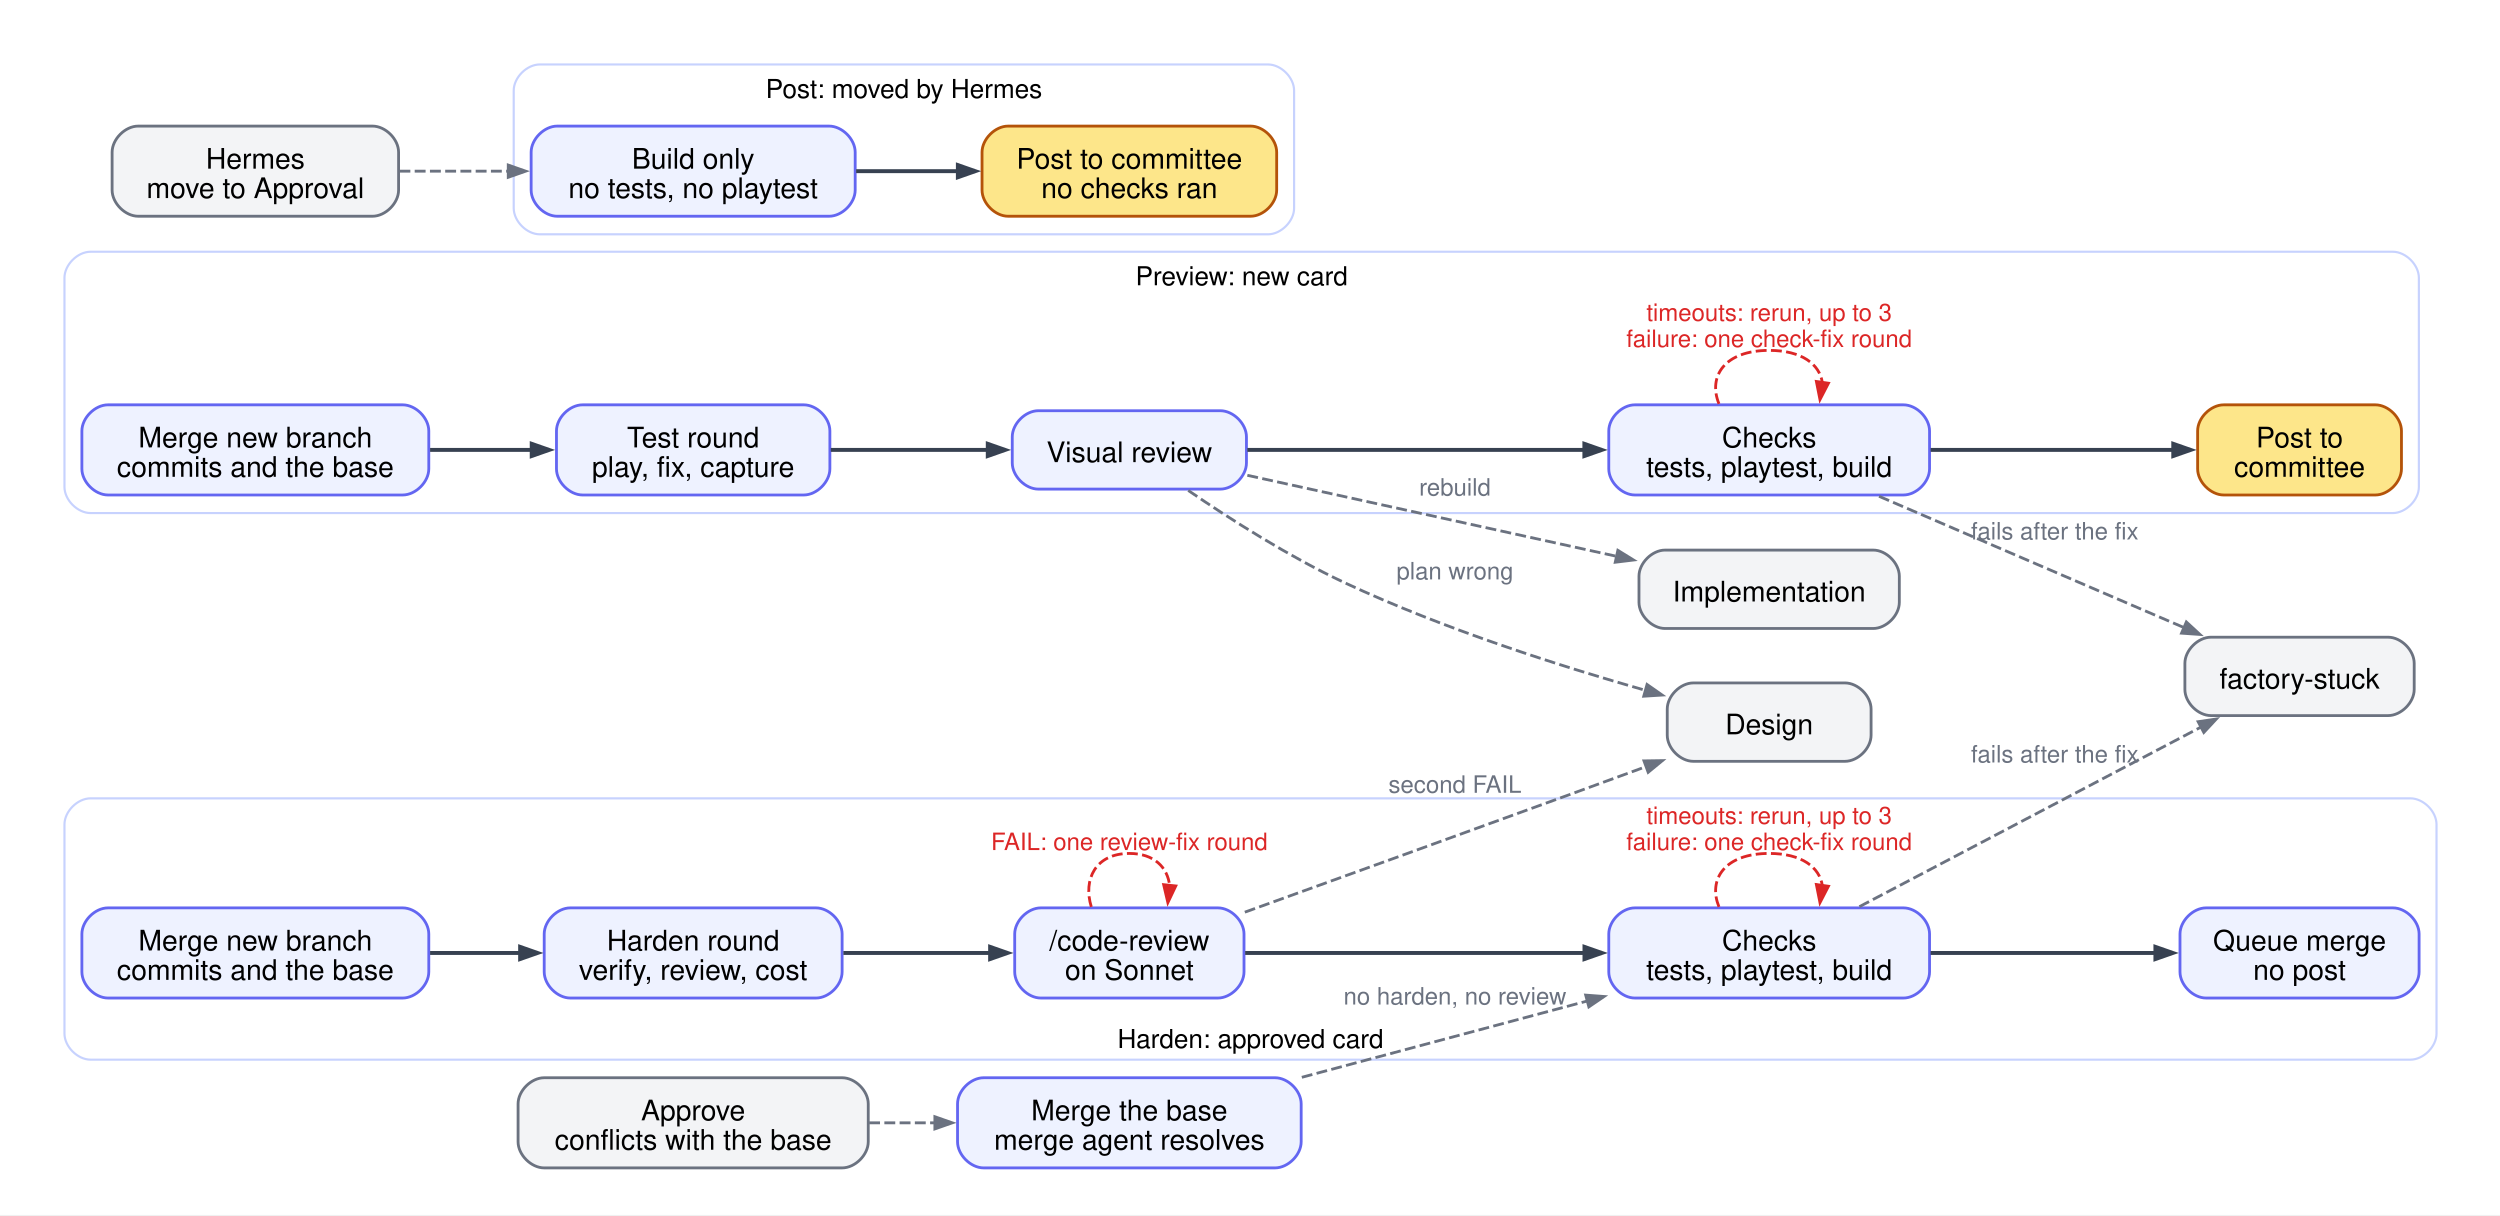
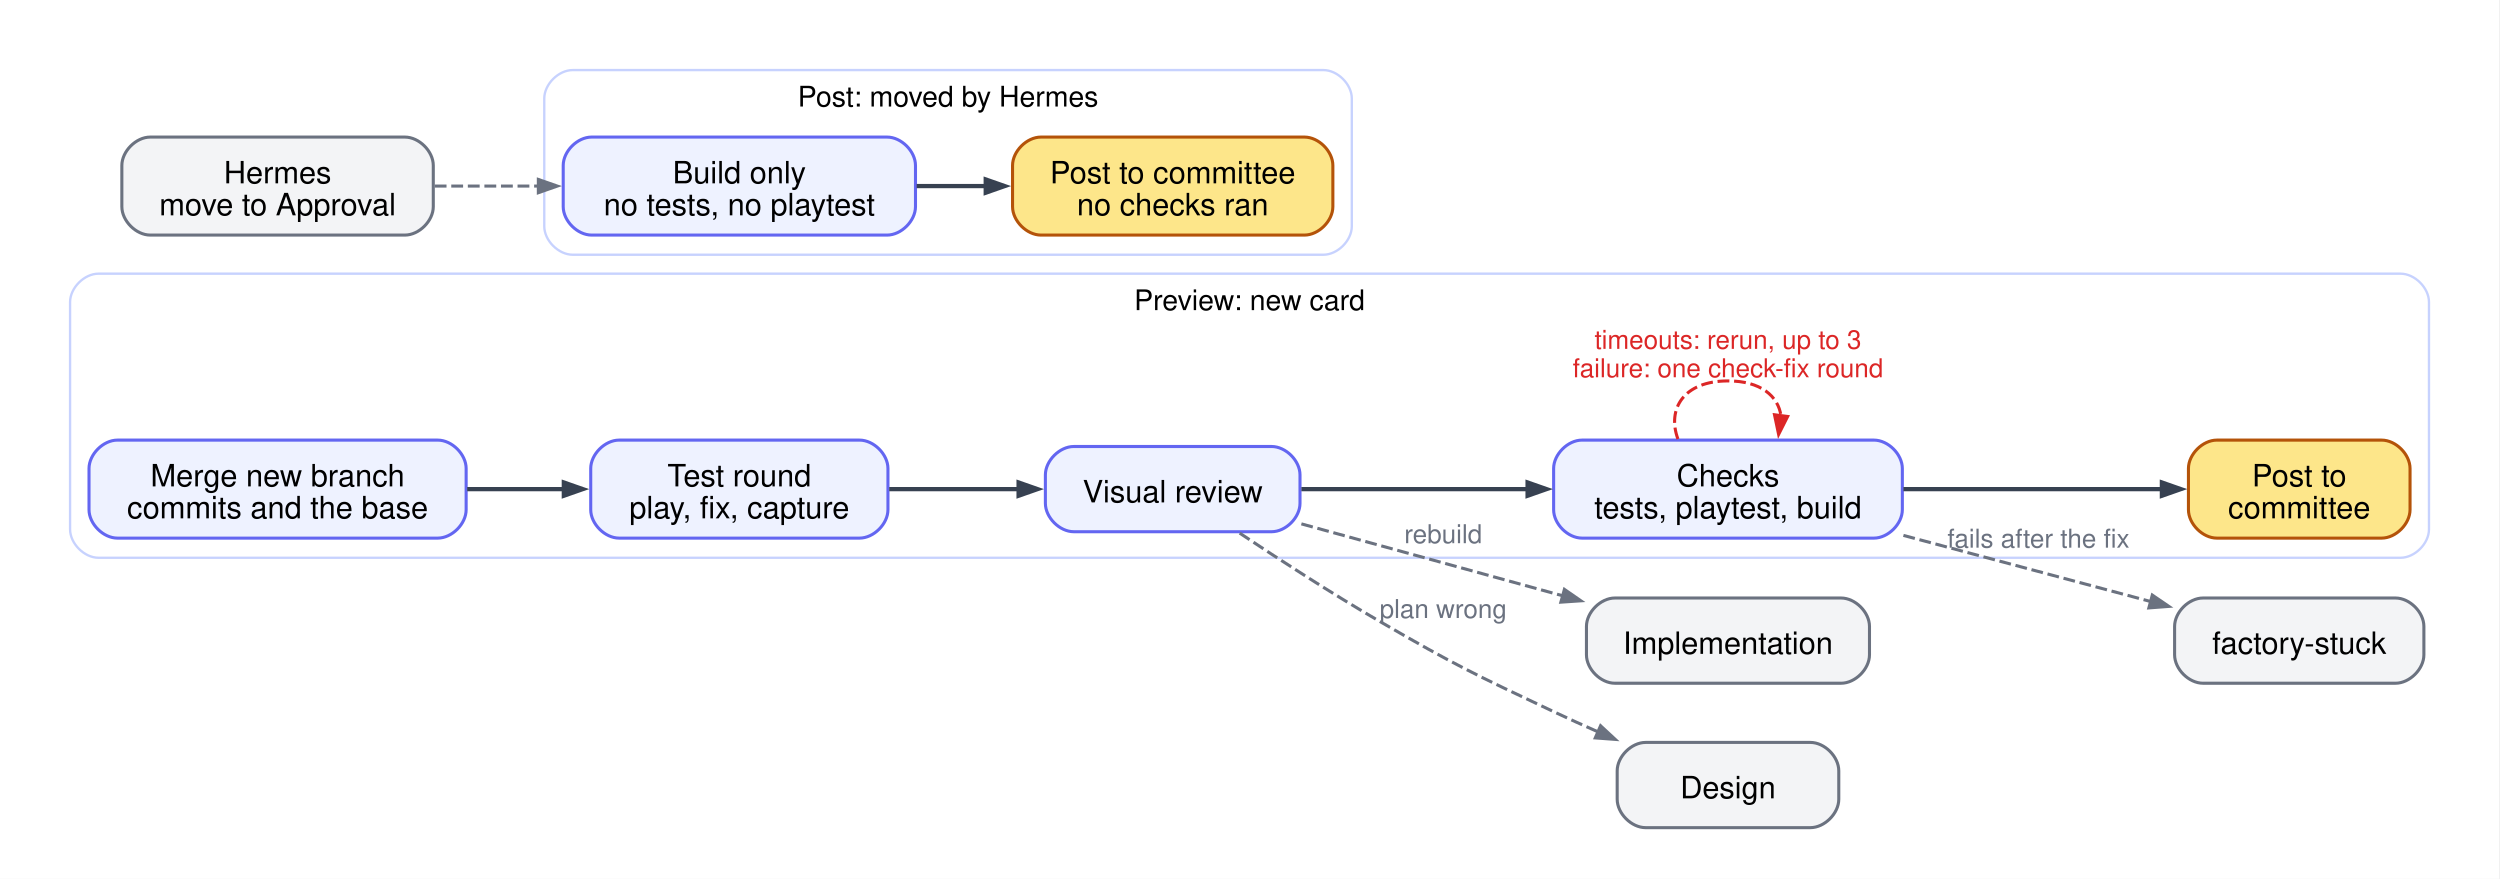
- <svg xmlns="http://www.w3.org/2000/svg" width="1148pt" height="558pt" viewBox="0.00 0.00 1148.00 558.00">
-   <g id="graph0" class="graph" transform="scale(1 1) rotate(0) translate(21.6 536.3)">
-     <polygon fill="white" stroke="none" points="-21.6,21.6 -21.6,-536.3 1126.85,-536.3 1126.85,21.6 -21.6,21.6" />
+ <svg xmlns="http://www.w3.org/2000/svg" width="1056pt" height="371pt" viewBox="0.00 0.00 1056.00 371.00">
+   <g id="graph0" class="graph" transform="scale(1 1) rotate(0) translate(21.6 349.6)">
+     <polygon fill="white" stroke="none" points="-21.6,21.6 -21.6,-349.6 1034,-349.6 1034,21.6 -21.6,21.6" />
    <g id="clust1" class="cluster">
-       <path fill="white" stroke="#c7d2fe" d="M20,-300.7C20,-300.7 1077.15,-300.7 1077.15,-300.7 1083.15,-300.7 1089.15,-306.7 1089.15,-312.7 1089.15,-312.7 1089.15,-408.7 1089.15,-408.7 1089.15,-414.7 1083.15,-420.7 1077.15,-420.7 1077.15,-420.7 20,-420.7 20,-420.7 14,-420.7 8,-414.7 8,-408.7 8,-408.7 8,-312.7 8,-312.7 8,-306.7 14,-300.7 20,-300.7" />
-       <text xml:space="preserve" text-anchor="middle" x="548.58" y="-405.3" font-family="Helvetica,sans-Serif" font-size="12.00">Preview: new card</text>
+       <path fill="white" stroke="#c7d2fe" d="M20,-114C20,-114 992.4,-114 992.4,-114 998.4,-114 1004.4,-120 1004.4,-126 1004.4,-126 1004.4,-222 1004.4,-222 1004.4,-228 998.4,-234 992.4,-234 992.4,-234 20,-234 20,-234 14,-234 8,-228 8,-222 8,-222 8,-126 8,-126 8,-120 14,-114 20,-114" />
+       <text xml:space="preserve" text-anchor="middle" x="506.2" y="-218.6" font-family="Helvetica,sans-Serif" font-size="12.00">Preview: new card</text>
    </g>
    <g id="clust2" class="cluster">
-       <path fill="white" stroke="#c7d2fe" d="M20,-49.7C20,-49.7 1085.25,-49.7 1085.25,-49.7 1091.25,-49.7 1097.25,-55.7 1097.25,-61.7 1097.25,-61.7 1097.25,-157.7 1097.25,-157.7 1097.25,-163.7 1091.25,-169.7 1085.25,-169.7 1085.25,-169.7 20,-169.7 20,-169.7 14,-169.7 8,-163.7 8,-157.7 8,-157.7 8,-61.7 8,-61.7 8,-55.7 14,-49.7 20,-49.7" />
-       <text xml:space="preserve" text-anchor="middle" x="552.62" y="-55.05" font-family="Helvetica,sans-Serif" font-size="12.00">Harden: approved card</text>
-     </g>
-     <g id="clust3" class="cluster">
-       <path fill="white" stroke="#c7d2fe" d="M226.3,-428.7C226.3,-428.7 560.65,-428.7 560.65,-428.7 566.65,-428.7 572.65,-434.7 572.65,-440.7 572.65,-440.7 572.65,-494.7 572.65,-494.7 572.65,-500.7 566.65,-506.7 560.65,-506.7 560.65,-506.7 226.3,-506.7 226.3,-506.7 220.3,-506.7 214.3,-500.7 214.3,-494.7 214.3,-494.7 214.3,-440.7 214.3,-440.7 214.3,-434.7 220.3,-428.7 226.3,-428.7" />
-       <text xml:space="preserve" text-anchor="middle" x="393.48" y="-491.3" font-family="Helvetica,sans-Serif" font-size="12.00">Post: moved by Hermes</text>
+       <path fill="white" stroke="#c7d2fe" d="M220.3,-242C220.3,-242 537.4,-242 537.4,-242 543.4,-242 549.4,-248 549.4,-254 549.4,-254 549.4,-308 549.4,-308 549.4,-314 543.4,-320 537.4,-320 537.4,-320 220.3,-320 220.3,-320 214.3,-320 208.3,-314 208.3,-308 208.3,-308 208.3,-254 208.3,-254 208.3,-248 214.3,-242 220.3,-242" />
+       <text xml:space="preserve" text-anchor="middle" x="378.85" y="-304.6" font-family="Helvetica,sans-Serif" font-size="12.00">Post: moved by Hermes</text>
    </g>
    <g id="node1" class="node">
-       <path fill="#eef2ff" stroke="#6366f1" stroke-width="1.3" d="M163.3,-350.4C163.3,-350.4 28,-350.4 28,-350.4 22,-350.4 16,-344.4 16,-338.4 16,-338.4 16,-321 16,-321 16,-315 22,-309 28,-309 28,-309 163.3,-309 163.3,-309 169.3,-309 175.3,-315 175.3,-321 175.3,-321 175.3,-338.4 175.3,-338.4 175.3,-344.4 169.3,-350.4 163.3,-350.4" />
-       <text xml:space="preserve" text-anchor="middle" x="95.65" y="-330.85" font-family="Helvetica,sans-Serif" font-size="13.00">Merge new branch</text>
-       <text xml:space="preserve" text-anchor="middle" x="95.65" y="-317.35" font-family="Helvetica,sans-Serif" font-size="13.00">commits and the base</text>
+       <path fill="#eef2ff" stroke="#6366f1" stroke-width="1.3" d="M163.3,-163.7C163.3,-163.7 28,-163.7 28,-163.7 22,-163.7 16,-157.7 16,-151.7 16,-151.7 16,-134.3 16,-134.3 16,-128.3 22,-122.3 28,-122.3 28,-122.3 163.3,-122.3 163.3,-122.3 169.3,-122.3 175.3,-128.3 175.3,-134.3 175.3,-134.3 175.3,-151.7 175.3,-151.7 175.3,-157.7 169.3,-163.7 163.3,-163.7" />
+       <text xml:space="preserve" text-anchor="middle" x="95.65" y="-144.15" font-family="Helvetica,sans-Serif" font-size="13.00">Merge new branch</text>
+       <text xml:space="preserve" text-anchor="middle" x="95.65" y="-130.65" font-family="Helvetica,sans-Serif" font-size="13.00">commits and the base</text>
    </g>
    <g id="node2" class="node">
-       <path fill="#eef2ff" stroke="#6366f1" stroke-width="1.3" d="M347.48,-350.4C347.48,-350.4 245.93,-350.4 245.93,-350.4 239.93,-350.4 233.93,-344.4 233.93,-338.4 233.93,-338.4 233.93,-321 233.93,-321 233.93,-315 239.93,-309 245.93,-309 245.93,-309 347.48,-309 347.48,-309 353.48,-309 359.48,-315 359.48,-321 359.48,-321 359.48,-338.4 359.48,-338.4 359.48,-344.4 353.48,-350.4 347.48,-350.4" />
-       <text xml:space="preserve" text-anchor="middle" x="296.7" y="-330.85" font-family="Helvetica,sans-Serif" font-size="13.00">Test round</text>
-       <text xml:space="preserve" text-anchor="middle" x="296.7" y="-317.35" font-family="Helvetica,sans-Serif" font-size="13.00">play, fix, capture</text>
+       <path fill="#eef2ff" stroke="#6366f1" stroke-width="1.3" d="M341.47,-163.7C341.47,-163.7 239.92,-163.7 239.92,-163.7 233.92,-163.7 227.92,-157.7 227.92,-151.7 227.92,-151.7 227.92,-134.3 227.92,-134.3 227.92,-128.3 233.92,-122.3 239.92,-122.3 239.92,-122.3 341.47,-122.3 341.47,-122.3 347.47,-122.3 353.47,-128.3 353.47,-134.3 353.47,-134.3 353.47,-151.7 353.47,-151.7 353.47,-157.7 347.47,-163.7 341.47,-163.7" />
+       <text xml:space="preserve" text-anchor="middle" x="290.7" y="-144.15" font-family="Helvetica,sans-Serif" font-size="13.00">Test round</text>
+       <text xml:space="preserve" text-anchor="middle" x="290.7" y="-130.65" font-family="Helvetica,sans-Serif" font-size="13.00">play, fix, capture</text>
    </g>
    <g id="edge1" class="edge">
-       <path fill="none" stroke="#374151" stroke-width="1.8" d="M175.89,-329.7C191.4,-329.7 207.58,-329.7 222.87,-329.7" />
-       <polygon fill="#374151" stroke="#374151" stroke-width="1.8" points="222.56,-332.5 230.56,-329.7 222.56,-326.9 222.56,-332.5" />
+       <path fill="none" stroke="#374151" stroke-width="1.8" d="M175.73,-143C189.28,-143 203.32,-143 216.71,-143" />
+       <polygon fill="#374151" stroke="#374151" stroke-width="1.8" points="216.56,-145.8 224.56,-143 216.56,-140.2 216.56,-145.8" />
    </g>
    <g id="node3" class="node">
-       <path fill="#eef2ff" stroke="#6366f1" stroke-width="1.3" d="M538.77,-347.7C538.77,-347.7 455.23,-347.7 455.23,-347.7 449.23,-347.7 443.23,-341.7 443.23,-335.7 443.23,-335.7 443.23,-323.7 443.23,-323.7 443.23,-317.7 449.23,-311.7 455.23,-311.7 455.23,-311.7 538.77,-311.7 538.77,-311.7 544.77,-311.7 550.77,-317.7 550.77,-323.7 550.77,-323.7 550.77,-335.7 550.77,-335.7 550.77,-341.7 544.77,-347.7 538.77,-347.7" />
-       <text xml:space="preserve" text-anchor="middle" x="497" y="-324.1" font-family="Helvetica,sans-Serif" font-size="13.00">Visual review</text>
+       <path fill="#eef2ff" stroke="#6366f1" stroke-width="1.3" d="M515.52,-161C515.52,-161 431.97,-161 431.97,-161 425.97,-161 419.97,-155 419.97,-149 419.97,-149 419.97,-137 419.97,-137 419.97,-131 425.97,-125 431.97,-125 431.97,-125 515.52,-125 515.52,-125 521.52,-125 527.52,-131 527.52,-137 527.52,-137 527.52,-149 527.52,-149 527.52,-155 521.52,-161 515.52,-161" />
+       <text xml:space="preserve" text-anchor="middle" x="473.75" y="-137.4" font-family="Helvetica,sans-Serif" font-size="13.00">Visual review</text>
    </g>
    <g id="edge2" class="edge">
-       <path fill="none" stroke="#374151" stroke-width="1.8" d="M359.9,-329.7C382.95,-329.7 409.11,-329.7 432.29,-329.7" />
-       <polygon fill="#374151" stroke="#374151" stroke-width="1.8" points="431.98,-332.5 439.98,-329.7 431.98,-326.9 431.98,-332.5" />
+       <path fill="none" stroke="#374151" stroke-width="1.8" d="M354.01,-143C371.71,-143 391.01,-143 408.81,-143" />
+       <polygon fill="#374151" stroke="#374151" stroke-width="1.8" points="408.65,-145.8 416.65,-143 408.65,-140.2 408.65,-145.8" />
    </g>
    <g id="node4" class="node">
-       <path fill="#eef2ff" stroke="#6366f1" stroke-width="1.3" d="M852.45,-350.4C852.45,-350.4 729.15,-350.4 729.15,-350.4 723.15,-350.4 717.15,-344.4 717.15,-338.4 717.15,-338.4 717.15,-321 717.15,-321 717.15,-315 723.15,-309 729.15,-309 729.15,-309 852.45,-309 852.45,-309 858.45,-309 864.45,-315 864.45,-321 864.45,-321 864.45,-338.4 864.45,-338.4 864.45,-344.4 858.45,-350.4 852.45,-350.4" />
-       <text xml:space="preserve" text-anchor="middle" x="790.8" y="-330.85" font-family="Helvetica,sans-Serif" font-size="13.00">Checks</text>
-       <text xml:space="preserve" text-anchor="middle" x="790.8" y="-317.35" font-family="Helvetica,sans-Serif" font-size="13.00">tests, playtest, build</text>
+       <path fill="#eef2ff" stroke="#6366f1" stroke-width="1.3" d="M769.95,-163.7C769.95,-163.7 646.65,-163.7 646.65,-163.7 640.65,-163.7 634.65,-157.7 634.65,-151.7 634.65,-151.7 634.65,-134.3 634.65,-134.3 634.65,-128.3 640.65,-122.3 646.65,-122.3 646.65,-122.3 769.95,-122.3 769.95,-122.3 775.95,-122.3 781.95,-128.3 781.95,-134.3 781.95,-134.3 781.95,-151.7 781.95,-151.7 781.95,-157.7 775.95,-163.7 769.95,-163.7" />
+       <text xml:space="preserve" text-anchor="middle" x="708.3" y="-144.15" font-family="Helvetica,sans-Serif" font-size="13.00">Checks</text>
+       <text xml:space="preserve" text-anchor="middle" x="708.3" y="-130.65" font-family="Helvetica,sans-Serif" font-size="13.00">tests, playtest, build</text>
    </g>
    <g id="edge3" class="edge">
-       <path fill="none" stroke="#374151" stroke-width="1.8" d="M551.18,-329.7C594.46,-329.7 656.32,-329.7 706.21,-329.7" />
-       <polygon fill="#374151" stroke="#374151" stroke-width="1.8" points="705.94,-332.5 713.94,-329.7 705.94,-326.9 705.94,-332.5" />
+       <path fill="none" stroke="#374151" stroke-width="1.8" d="M528.1,-143C556.41,-143 591.85,-143 623.72,-143" />
+       <polygon fill="#374151" stroke="#374151" stroke-width="1.8" points="623.65,-145.8 631.65,-143 623.65,-140.2 623.65,-145.8" />
    </g>
-     <g id="node14" class="node">
-       <path fill="#f3f4f6" stroke="#6b7280" stroke-width="1.3" d="M838.57,-283.7C838.57,-283.7 743.02,-283.7 743.02,-283.7 737.02,-283.7 731.02,-277.7 731.02,-271.7 731.02,-271.7 731.02,-259.7 731.02,-259.7 731.02,-253.7 737.02,-247.7 743.02,-247.7 743.02,-247.7 838.57,-247.7 838.57,-247.7 844.57,-247.7 850.57,-253.7 850.57,-259.7 850.57,-259.7 850.57,-271.7 850.57,-271.7 850.57,-277.7 844.57,-283.7 838.57,-283.7" />
-       <text xml:space="preserve" text-anchor="middle" x="790.8" y="-260.1" font-family="Helvetica,sans-Serif" font-size="13.00">Implementation</text>
+     <g id="node9" class="node">
+       <path fill="#f3f4f6" stroke="#6b7280" stroke-width="1.3" d="M756.07,-97C756.07,-97 660.52,-97 660.52,-97 654.52,-97 648.52,-91 648.52,-85 648.52,-85 648.52,-73 648.52,-73 648.52,-67 654.52,-61 660.52,-61 660.52,-61 756.07,-61 756.07,-61 762.07,-61 768.07,-67 768.07,-73 768.07,-73 768.07,-85 768.07,-85 768.07,-91 762.07,-97 756.07,-97" />
+       <text xml:space="preserve" text-anchor="middle" x="708.3" y="-73.4" font-family="Helvetica,sans-Serif" font-size="13.00">Implementation</text>
    </g>
-     <g id="edge16" class="edge">
-       <path fill="none" stroke="#6b7280" stroke-width="1.3" stroke-dasharray="5,2" d="M551.18,-318.04C598.85,-307.58 669.05,-292.18 720.98,-280.79" />
-       <polygon fill="#6b7280" stroke="#6b7280" stroke-width="1.3" points="721.32,-283.59 728.53,-279.14 720.12,-278.12 721.32,-283.59" />
-       <text xml:space="preserve" text-anchor="middle" x="646.52" y="-308.72" font-family="Helvetica,sans-Serif" font-size="11.00" fill="#6b7280">rebuild</text>
+     <g id="edge8" class="edge">
+       <path fill="none" stroke="#6b7280" stroke-width="1.3" stroke-dasharray="5,2" d="M528.1,-128.32C560.97,-119.27 603.43,-107.59 638.77,-97.86" />
+       <polygon fill="#6b7280" stroke="#6b7280" stroke-width="1.3" points="639.2,-100.65 646.17,-95.82 637.71,-95.25 639.2,-100.65" />
+       <text xml:space="preserve" text-anchor="middle" x="588.02" y="-120.16" font-family="Helvetica,sans-Serif" font-size="11.00" fill="#6b7280">rebuild</text>
    </g>
-     <g id="node15" class="node">
-       <path fill="#f3f4f6" stroke="#6b7280" stroke-width="1.3" d="M825.6,-222.7C825.6,-222.7 756,-222.7 756,-222.7 750,-222.7 744,-216.7 744,-210.7 744,-210.7 744,-198.7 744,-198.7 744,-192.7 750,-186.7 756,-186.7 756,-186.7 825.6,-186.7 825.6,-186.7 831.6,-186.7 837.6,-192.7 837.6,-198.7 837.6,-198.7 837.6,-210.7 837.6,-210.7 837.6,-216.7 831.6,-222.7 825.6,-222.7" />
-       <text xml:space="preserve" text-anchor="middle" x="790.8" y="-199.1" font-family="Helvetica,sans-Serif" font-size="13.00">Design</text>
+     <g id="node10" class="node">
+       <path fill="#f3f4f6" stroke="#6b7280" stroke-width="1.3" d="M743.1,-36C743.1,-36 673.5,-36 673.5,-36 667.5,-36 661.5,-30 661.5,-24 661.5,-24 661.5,-12 661.5,-12 661.5,-6 667.5,0 673.5,0 673.5,0 743.1,0 743.1,0 749.1,0 755.1,-6 755.1,-12 755.1,-12 755.1,-24 755.1,-24 755.1,-30 749.1,-36 743.1,-36" />
+       <text xml:space="preserve" text-anchor="middle" x="708.3" y="-12.4" font-family="Helvetica,sans-Serif" font-size="13.00">Design</text>
    </g>
-     <g id="edge17" class="edge">
-       <path fill="none" stroke="#6b7280" stroke-width="1.3" stroke-dasharray="5,2" d="M524.04,-311.08C543.23,-297.96 570.33,-280.68 595.9,-268.7 640.93,-247.61 694.82,-230.42 734.34,-219.19" />
-       <polygon fill="#6b7280" stroke="#6b7280" stroke-width="1.3" points="734.72,-221.99 741.67,-217.13 733.21,-216.6 734.72,-221.99" />
-       <text xml:space="preserve" text-anchor="middle" x="646.52" y="-270.25" font-family="Helvetica,sans-Serif" font-size="11.00" fill="#6b7280">plan wrong</text>
+     <g id="edge9" class="edge">
+       <path fill="none" stroke="#6b7280" stroke-width="1.3" stroke-dasharray="5,2" d="M502.04,-124.41C518.9,-113.17 541.11,-98.78 561.4,-87 593.12,-68.58 601.48,-64.65 634.65,-49 640.79,-46.1 647.27,-43.17 653.73,-40.32" />
+       <polygon fill="#6b7280" stroke="#6b7280" stroke-width="1.3" points="654.48,-43.04 660.69,-37.28 652.24,-37.91 654.48,-43.04" />
+       <text xml:space="preserve" text-anchor="middle" x="588.02" y="-88.55" font-family="Helvetica,sans-Serif" font-size="11.00" fill="#6b7280">plan wrong</text>
+     </g>
+     <g id="edge6" class="edge">
+       <path fill="none" stroke="#dc2626" stroke-width="1.3" stroke-dasharray="5,2" d="M687.16,-164.15C682.46,-176.8 689.51,-188.7 708.3,-188.7 722.1,-188.7 729.57,-182.28 730.7,-173.86" />
+       <polygon fill="#dc2626" stroke="#dc2626" stroke-width="1.3" points="733.5,-173.68 729.69,-166.11 727.95,-174.4 733.5,-173.68" />
+       <text xml:space="preserve" text-anchor="middle" x="708.3" y="-202.25" font-family="Helvetica,sans-Serif" font-size="11.00" fill="#dc2626">timeouts: rerun, up to 3</text>
+       <text xml:space="preserve" text-anchor="middle" x="708.3" y="-190.25" font-family="Helvetica,sans-Serif" font-size="11.00" fill="#dc2626">failure: one check-fix round</text>
+     </g>
+     <g id="node5" class="node">
+       <path fill="#fde68a" stroke="#b45309" stroke-width="1.3" d="M984.4,-163.7C984.4,-163.7 914.8,-163.7 914.8,-163.7 908.8,-163.7 902.8,-157.7 902.8,-151.7 902.8,-151.7 902.8,-134.3 902.8,-134.3 902.8,-128.3 908.8,-122.3 914.8,-122.3 914.8,-122.3 984.4,-122.3 984.4,-122.3 990.4,-122.3 996.4,-128.3 996.4,-134.3 996.4,-134.3 996.4,-151.7 996.4,-151.7 996.4,-157.7 990.4,-163.7 984.4,-163.7" />
+       <text xml:space="preserve" text-anchor="middle" x="949.6" y="-144.15" font-family="Helvetica,sans-Serif" font-size="13.00">Post to</text>
+       <text xml:space="preserve" text-anchor="middle" x="949.6" y="-130.65" font-family="Helvetica,sans-Serif" font-size="13.00">committee</text>
+     </g>
+     <g id="edge4" class="edge">
+       <path fill="none" stroke="#374151" stroke-width="1.8" d="M782.4,-143C817.62,-143 859.22,-143 891.99,-143" />
+       <polygon fill="#374151" stroke="#374151" stroke-width="1.8" points="891.58,-145.8 899.58,-143 891.58,-140.2 891.58,-145.8" />
+     </g>
+     <g id="node11" class="node">
+       <path fill="#f3f4f6" stroke="#6b7280" stroke-width="1.3" d="M990.25,-97C990.25,-97 908.95,-97 908.95,-97 902.95,-97 896.95,-91 896.95,-85 896.95,-85 896.95,-73 896.95,-73 896.95,-67 902.95,-61 908.95,-61 908.95,-61 990.25,-61 990.25,-61 996.25,-61 1002.25,-67 1002.25,-73 1002.25,-73 1002.25,-85 1002.25,-85 1002.25,-91 996.25,-97 990.25,-97" />
+       <text xml:space="preserve" text-anchor="middle" x="949.6" y="-73.4" font-family="Helvetica,sans-Serif" font-size="13.00">factory-stuck</text>
    </g>
    <g id="edge10" class="edge">
-       <path fill="none" stroke="#dc2626" stroke-width="1.3" stroke-dasharray="5,2" d="M767.75,-350.85C762.62,-363.5 770.31,-375.4 790.8,-375.4 805.85,-375.4 813.99,-368.98 815.23,-360.56" />
-       <polygon fill="#dc2626" stroke="#dc2626" stroke-width="1.3" points="818.02,-360.33 814.13,-352.8 812.48,-361.12 818.02,-360.33" />
-       <text xml:space="preserve" text-anchor="middle" x="790.8" y="-388.95" font-family="Helvetica,sans-Serif" font-size="11.00" fill="#dc2626">timeouts: rerun, up to 3</text>
-       <text xml:space="preserve" text-anchor="middle" x="790.8" y="-376.95" font-family="Helvetica,sans-Serif" font-size="11.00" fill="#dc2626">failure: one check-fix round</text>
-     </g>
-     <g id="node5" class="node">
-       <path fill="#fde68a" stroke="#b45309" stroke-width="1.3" d="M1069.15,-350.4C1069.15,-350.4 999.55,-350.4 999.55,-350.4 993.55,-350.4 987.55,-344.4 987.55,-338.4 987.55,-338.4 987.55,-321 987.55,-321 987.55,-315 993.55,-309 999.55,-309 999.55,-309 1069.15,-309 1069.15,-309 1075.15,-309 1081.15,-315 1081.15,-321 1081.15,-321 1081.15,-338.4 1081.15,-338.4 1081.15,-344.4 1075.15,-350.4 1069.15,-350.4" />
-       <text xml:space="preserve" text-anchor="middle" x="1034.35" y="-330.85" font-family="Helvetica,sans-Serif" font-size="13.00">Post to</text>
-       <text xml:space="preserve" text-anchor="middle" x="1034.35" y="-317.35" font-family="Helvetica,sans-Serif" font-size="13.00">committee</text>
-     </g>
-     <g id="edge4" class="edge">
-       <path fill="none" stroke="#374151" stroke-width="1.8" d="M864.93,-329.7C900.76,-329.7 943.26,-329.7 976.6,-329.7" />
-       <polygon fill="#374151" stroke="#374151" stroke-width="1.8" points="976.36,-332.5 984.36,-329.7 976.36,-326.9 976.36,-332.5" />
-     </g>
-     <g id="node16" class="node">
-       <path fill="#f3f4f6" stroke="#6b7280" stroke-width="1.3" d="M1075,-243.7C1075,-243.7 993.7,-243.7 993.7,-243.7 987.7,-243.7 981.7,-237.7 981.7,-231.7 981.7,-231.7 981.7,-219.7 981.7,-219.7 981.7,-213.7 987.7,-207.7 993.7,-207.7 993.7,-207.7 1075,-207.7 1075,-207.7 1081,-207.7 1087,-213.7 1087,-219.7 1087,-219.7 1087,-231.7 1087,-231.7 1087,-237.7 1081,-243.7 1075,-243.7" />
-       <text xml:space="preserve" text-anchor="middle" x="1034.35" y="-220.1" font-family="Helvetica,sans-Serif" font-size="13.00">factory-stuck</text>
-     </g>
-     <g id="edge19" class="edge">
-       <path fill="none" stroke="#6b7280" stroke-width="1.3" stroke-dasharray="5,2" d="M841.26,-308.4C882.07,-290.83 939.8,-265.98 981.3,-248.11" />
-       <polygon fill="#6b7280" stroke="#6b7280" stroke-width="1.3" points="982.37,-250.7 988.61,-244.96 980.16,-245.55 982.37,-250.7" />
-       <text xml:space="preserve" text-anchor="middle" x="921.95" y="-288.57" font-family="Helvetica,sans-Serif" font-size="11.00" fill="#6b7280">fails after the fix</text>
+       <path fill="none" stroke="#6b7280" stroke-width="1.3" stroke-dasharray="5,2" d="M782.4,-123.45C815.92,-114.48 855.23,-103.97 887.2,-95.42" />
+       <polygon fill="#6b7280" stroke="#6b7280" stroke-width="1.3" points="887.53,-98.23 894.53,-93.46 886.08,-92.82 887.53,-98.23" />
+       <text xml:space="preserve" text-anchor="middle" x="839.45" y="-118.28" font-family="Helvetica,sans-Serif" font-size="11.00" fill="#6b7280">fails after the fix</text>
    </g>
    <g id="node6" class="node">
-       <path fill="#eef2ff" stroke="#6366f1" stroke-width="1.3" d="M163.3,-119.4C163.3,-119.4 28,-119.4 28,-119.4 22,-119.4 16,-113.4 16,-107.4 16,-107.4 16,-90 16,-90 16,-84 22,-78 28,-78 28,-78 163.3,-78 163.3,-78 169.3,-78 175.3,-84 175.3,-90 175.3,-90 175.3,-107.4 175.3,-107.4 175.3,-113.4 169.3,-119.4 163.3,-119.4" />
-       <text xml:space="preserve" text-anchor="middle" x="95.65" y="-99.85" font-family="Helvetica,sans-Serif" font-size="13.00">Merge new branch</text>
-       <text xml:space="preserve" text-anchor="middle" x="95.65" y="-86.35" font-family="Helvetica,sans-Serif" font-size="13.00">commits and the base</text>
+       <path fill="#eef2ff" stroke="#6366f1" stroke-width="1.3" d="M353.1,-291.7C353.1,-291.7 228.3,-291.7 228.3,-291.7 222.3,-291.7 216.3,-285.7 216.3,-279.7 216.3,-279.7 216.3,-262.3 216.3,-262.3 216.3,-256.3 222.3,-250.3 228.3,-250.3 228.3,-250.3 353.1,-250.3 353.1,-250.3 359.1,-250.3 365.1,-256.3 365.1,-262.3 365.1,-262.3 365.1,-279.7 365.1,-279.7 365.1,-285.7 359.1,-291.7 353.1,-291.7" />
+       <text xml:space="preserve" text-anchor="middle" x="290.7" y="-272.15" font-family="Helvetica,sans-Serif" font-size="13.00">Build only</text>
+       <text xml:space="preserve" text-anchor="middle" x="290.7" y="-258.65" font-family="Helvetica,sans-Serif" font-size="13.00">no tests, no playtest</text>
    </g>
    <g id="node7" class="node">
-       <path fill="#eef2ff" stroke="#6366f1" stroke-width="1.3" d="M353.1,-119.4C353.1,-119.4 240.3,-119.4 240.3,-119.4 234.3,-119.4 228.3,-113.4 228.3,-107.4 228.3,-107.4 228.3,-90 228.3,-90 228.3,-84 234.3,-78 240.3,-78 240.3,-78 353.1,-78 353.1,-78 359.1,-78 365.1,-84 365.1,-90 365.1,-90 365.1,-107.4 365.1,-107.4 365.1,-113.4 359.1,-119.4 353.1,-119.4" />
-       <text xml:space="preserve" text-anchor="middle" x="296.7" y="-99.85" font-family="Helvetica,sans-Serif" font-size="13.00">Harden round</text>
-       <text xml:space="preserve" text-anchor="middle" x="296.7" y="-86.35" font-family="Helvetica,sans-Serif" font-size="13.00">verify, review, cost</text>
+       <path fill="#fde68a" stroke="#b45309" stroke-width="1.3" d="M529.4,-291.7C529.4,-291.7 418.1,-291.7 418.1,-291.7 412.1,-291.7 406.1,-285.7 406.1,-279.7 406.1,-279.7 406.1,-262.3 406.1,-262.3 406.1,-256.3 412.1,-250.3 418.1,-250.3 418.1,-250.3 529.4,-250.3 529.4,-250.3 535.4,-250.3 541.4,-256.3 541.4,-262.3 541.4,-262.3 541.4,-279.7 541.4,-279.7 541.4,-285.7 535.4,-291.7 529.4,-291.7" />
+       <text xml:space="preserve" text-anchor="middle" x="473.75" y="-272.15" font-family="Helvetica,sans-Serif" font-size="13.00">Post to committee</text>
+       <text xml:space="preserve" text-anchor="middle" x="473.75" y="-258.65" font-family="Helvetica,sans-Serif" font-size="13.00">no checks ran</text>
    </g>
    <g id="edge5" class="edge">
-       <path fill="none" stroke="#374151" stroke-width="1.8" d="M175.89,-98.7C189.63,-98.7 203.9,-98.7 217.61,-98.7" />
-       <polygon fill="#374151" stroke="#374151" stroke-width="1.8" points="217.24,-101.5 225.24,-98.7 217.24,-95.9 217.24,-101.5" />
+       <path fill="none" stroke="#374151" stroke-width="1.8" d="M365.6,-271C375.29,-271 385.25,-271 395.01,-271" />
+       <polygon fill="#374151" stroke="#374151" stroke-width="1.8" points="394.77,-273.8 402.77,-271 394.77,-268.2 394.77,-273.8" />
    </g>
    <g id="node8" class="node">
-       <path fill="#eef2ff" stroke="#6366f1" stroke-width="1.3" d="M537.65,-119.4C537.65,-119.4 456.35,-119.4 456.35,-119.4 450.35,-119.4 444.35,-113.4 444.35,-107.4 444.35,-107.4 444.35,-90 444.35,-90 444.35,-84 450.35,-78 456.35,-78 456.35,-78 537.65,-78 537.65,-78 543.65,-78 549.65,-84 549.65,-90 549.65,-90 549.65,-107.4 549.65,-107.4 549.65,-113.4 543.65,-119.4 537.65,-119.4" />
-       <text xml:space="preserve" text-anchor="middle" x="497" y="-99.85" font-family="Helvetica,sans-Serif" font-size="13.00">/code-review</text>
-       <text xml:space="preserve" text-anchor="middle" x="497" y="-86.35" font-family="Helvetica,sans-Serif" font-size="13.00">on Sonnet</text>
-     </g>
-     <g id="edge6" class="edge">
-       <path fill="none" stroke="#374151" stroke-width="1.8" d="M365.67,-98.7C387.53,-98.7 411.66,-98.7 433.14,-98.7" />
-       <polygon fill="#374151" stroke="#374151" stroke-width="1.8" points="433.06,-101.5 441.06,-98.7 433.06,-95.9 433.06,-101.5" />
-     </g>
-     <g id="edge12" class="edge">
-       <path fill="none" stroke="#dc2626" stroke-width="1.3" stroke-dasharray="5,2" d="M479.53,-119.85C475.64,-132.5 481.47,-144.4 497,-144.4 508.41,-144.4 514.58,-137.98 515.51,-129.56" />
-       <polygon fill="#dc2626" stroke="#dc2626" stroke-width="1.3" points="518.32,-129.47 514.68,-121.81 512.75,-130.06 518.32,-129.47" />
-       <text xml:space="preserve" text-anchor="middle" x="497" y="-145.95" font-family="Helvetica,sans-Serif" font-size="11.00" fill="#dc2626">FAIL: one review-fix round</text>
-     </g>
-     <g id="node9" class="node">
-       <path fill="#eef2ff" stroke="#6366f1" stroke-width="1.3" d="M852.45,-119.4C852.45,-119.4 729.15,-119.4 729.15,-119.4 723.15,-119.4 717.15,-113.4 717.15,-107.4 717.15,-107.4 717.15,-90 717.15,-90 717.15,-84 723.15,-78 729.15,-78 729.15,-78 852.45,-78 852.45,-78 858.45,-78 864.45,-84 864.45,-90 864.45,-90 864.45,-107.4 864.45,-107.4 864.45,-113.4 858.45,-119.4 852.45,-119.4" />
-       <text xml:space="preserve" text-anchor="middle" x="790.8" y="-99.85" font-family="Helvetica,sans-Serif" font-size="13.00">Checks</text>
-       <text xml:space="preserve" text-anchor="middle" x="790.8" y="-86.35" font-family="Helvetica,sans-Serif" font-size="13.00">tests, playtest, build</text>
+       <path fill="#f3f4f6" stroke="#6b7280" stroke-width="1.3" d="M149.42,-291.7C149.42,-291.7 41.87,-291.7 41.87,-291.7 35.87,-291.7 29.87,-285.7 29.87,-279.7 29.87,-279.7 29.87,-262.3 29.87,-262.3 29.87,-256.3 35.87,-250.3 41.87,-250.3 41.87,-250.3 149.42,-250.3 149.42,-250.3 155.42,-250.3 161.42,-256.3 161.42,-262.3 161.42,-262.3 161.42,-279.7 161.42,-279.7 161.42,-285.7 155.42,-291.7 149.42,-291.7" />
+       <text xml:space="preserve" text-anchor="middle" x="95.65" y="-272.15" font-family="Helvetica,sans-Serif" font-size="13.00">Hermes</text>
+       <text xml:space="preserve" text-anchor="middle" x="95.65" y="-258.65" font-family="Helvetica,sans-Serif" font-size="13.00">move to Approval</text>
    </g>
    <g id="edge7" class="edge">
-       <path fill="none" stroke="#374151" stroke-width="1.8" d="M550.17,-98.7C593.48,-98.7 655.9,-98.7 706.18,-98.7" />
-       <polygon fill="#374151" stroke="#374151" stroke-width="1.8" points="705.99,-101.5 713.99,-98.7 705.99,-95.9 705.99,-101.5" />
-     </g>
-     <g id="edge18" class="edge">
-       <path fill="none" stroke="#6b7280" stroke-width="1.3" stroke-dasharray="5,2" d="M550.02,-117.43C590.22,-131.92 647.23,-152.52 697.15,-170.7 709.21,-175.09 722.14,-179.83 734.41,-184.32" />
-       <polygon fill="#6b7280" stroke="#6b7280" stroke-width="1.3" points="733.31,-186.9 741.78,-187.03 735.24,-181.65 733.31,-186.9" />
-       <text xml:space="preserve" text-anchor="middle" x="646.52" y="-172.25" font-family="Helvetica,sans-Serif" font-size="11.00" fill="#6b7280">second FAIL</text>
-     </g>
-     <g id="edge11" class="edge">
-       <path fill="none" stroke="#dc2626" stroke-width="1.3" stroke-dasharray="5,2" d="M767.75,-119.85C762.62,-132.5 770.31,-144.4 790.8,-144.4 805.85,-144.4 813.99,-137.98 815.23,-129.56" />
-       <polygon fill="#dc2626" stroke="#dc2626" stroke-width="1.3" points="818.02,-129.33 814.13,-121.8 812.48,-130.12 818.02,-129.33" />
-       <text xml:space="preserve" text-anchor="middle" x="790.8" y="-157.95" font-family="Helvetica,sans-Serif" font-size="11.00" fill="#dc2626">timeouts: rerun, up to 3</text>
-       <text xml:space="preserve" text-anchor="middle" x="790.8" y="-145.95" font-family="Helvetica,sans-Serif" font-size="11.00" fill="#dc2626">failure: one check-fix round</text>
-     </g>
-     <g id="node10" class="node">
-       <path fill="#eef2ff" stroke="#6366f1" stroke-width="1.3" d="M1077.25,-119.4C1077.25,-119.4 991.45,-119.4 991.45,-119.4 985.45,-119.4 979.45,-113.4 979.45,-107.4 979.45,-107.4 979.45,-90 979.45,-90 979.45,-84 985.45,-78 991.45,-78 991.45,-78 1077.25,-78 1077.25,-78 1083.25,-78 1089.25,-84 1089.25,-90 1089.25,-90 1089.25,-107.4 1089.25,-107.4 1089.25,-113.4 1083.25,-119.4 1077.25,-119.4" />
-       <text xml:space="preserve" text-anchor="middle" x="1034.35" y="-99.85" font-family="Helvetica,sans-Serif" font-size="13.00">Queue merge</text>
-       <text xml:space="preserve" text-anchor="middle" x="1034.35" y="-86.35" font-family="Helvetica,sans-Serif" font-size="13.00">no post</text>
-     </g>
-     <g id="edge8" class="edge">
-       <path fill="none" stroke="#374151" stroke-width="1.8" d="M864.93,-98.7C897.86,-98.7 936.43,-98.7 968.34,-98.7" />
-       <polygon fill="#374151" stroke="#374151" stroke-width="1.8" points="968.16,-101.5 976.16,-98.7 968.16,-95.9 968.16,-101.5" />
-     </g>
-     <g id="edge20" class="edge">
-       <path fill="none" stroke="#6b7280" stroke-width="1.3" stroke-dasharray="5,2" d="M832.23,-119.96C875.67,-142.8 944.49,-178.98 989.28,-202.53" />
-       <polygon fill="#6b7280" stroke="#6b7280" stroke-width="1.3" points="987.78,-204.9 996.16,-206.15 990.39,-199.95 987.78,-204.9" />
-       <text xml:space="preserve" text-anchor="middle" x="921.95" y="-186.17" font-family="Helvetica,sans-Serif" font-size="11.00" fill="#6b7280">fails after the fix</text>
-     </g>
-     <g id="node11" class="node">
-       <path fill="#eef2ff" stroke="#6366f1" stroke-width="1.3" d="M359.1,-478.4C359.1,-478.4 234.3,-478.4 234.3,-478.4 228.3,-478.4 222.3,-472.4 222.3,-466.4 222.3,-466.4 222.3,-449 222.3,-449 222.3,-443 228.3,-437 234.3,-437 234.3,-437 359.1,-437 359.1,-437 365.1,-437 371.1,-443 371.1,-449 371.1,-449 371.1,-466.4 371.1,-466.4 371.1,-472.4 365.1,-478.4 359.1,-478.4" />
-       <text xml:space="preserve" text-anchor="middle" x="296.7" y="-458.85" font-family="Helvetica,sans-Serif" font-size="13.00">Build only</text>
-       <text xml:space="preserve" text-anchor="middle" x="296.7" y="-445.35" font-family="Helvetica,sans-Serif" font-size="13.00">no tests, no playtest</text>
-     </g>
-     <g id="node12" class="node">
-       <path fill="#fde68a" stroke="#b45309" stroke-width="1.3" d="M552.65,-478.4C552.65,-478.4 441.35,-478.4 441.35,-478.4 435.35,-478.4 429.35,-472.4 429.35,-466.4 429.35,-466.4 429.35,-449 429.35,-449 429.35,-443 435.35,-437 441.35,-437 441.35,-437 552.65,-437 552.65,-437 558.65,-437 564.65,-443 564.65,-449 564.65,-449 564.65,-466.4 564.65,-466.4 564.65,-472.4 558.65,-478.4 552.65,-478.4" />
-       <text xml:space="preserve" text-anchor="middle" x="497" y="-458.85" font-family="Helvetica,sans-Serif" font-size="13.00">Post to committee</text>
-       <text xml:space="preserve" text-anchor="middle" x="497" y="-445.35" font-family="Helvetica,sans-Serif" font-size="13.00">no checks ran</text>
-     </g>
-     <g id="edge9" class="edge">
-       <path fill="none" stroke="#374151" stroke-width="1.8" d="M371.54,-457.7C386.84,-457.7 403,-457.7 418.43,-457.7" />
-       <polygon fill="#374151" stroke="#374151" stroke-width="1.8" points="418.25,-460.5 426.25,-457.7 418.25,-454.9 418.25,-460.5" />
-     </g>
-     <g id="node13" class="node">
-       <path fill="#f3f4f6" stroke="#6b7280" stroke-width="1.3" d="M149.43,-478.4C149.43,-478.4 41.88,-478.4 41.88,-478.4 35.88,-478.4 29.88,-472.4 29.88,-466.4 29.88,-466.4 29.88,-449 29.88,-449 29.88,-443 35.88,-437 41.88,-437 41.88,-437 149.43,-437 149.43,-437 155.43,-437 161.43,-443 161.43,-449 161.43,-449 161.43,-466.4 161.43,-466.4 161.43,-472.4 155.43,-478.4 149.43,-478.4" />
-       <text xml:space="preserve" text-anchor="middle" x="95.65" y="-458.85" font-family="Helvetica,sans-Serif" font-size="13.00">Hermes</text>
-       <text xml:space="preserve" text-anchor="middle" x="95.65" y="-445.35" font-family="Helvetica,sans-Serif" font-size="13.00">move to Approval</text>
-     </g>
-     <g id="edge13" class="edge">
-       <path fill="none" stroke="#6b7280" stroke-width="1.3" stroke-dasharray="5,2" d="M161.83,-457.7C177.84,-457.7 195.22,-457.7 211.97,-457.7" />
-       <polygon fill="#6b7280" stroke="#6b7280" stroke-width="1.3" points="211.79,-460.5 219.79,-457.7 211.79,-454.9 211.79,-460.5" />
-     </g>
-     <g id="node17" class="node">
-       <path fill="#f3f4f6" stroke="#6b7280" stroke-width="1.3" d="M365.1,-41.4C365.1,-41.4 228.3,-41.4 228.3,-41.4 222.3,-41.4 216.3,-35.4 216.3,-29.4 216.3,-29.4 216.3,-12 216.3,-12 216.3,-6 222.3,0 228.3,0 228.3,0 365.1,0 365.1,0 371.1,0 377.1,-6 377.1,-12 377.1,-12 377.1,-29.4 377.1,-29.4 377.1,-35.4 371.1,-41.4 365.1,-41.4" />
-       <text xml:space="preserve" text-anchor="middle" x="296.7" y="-21.85" font-family="Helvetica,sans-Serif" font-size="13.00">Approve</text>
-       <text xml:space="preserve" text-anchor="middle" x="296.7" y="-8.35" font-family="Helvetica,sans-Serif" font-size="13.00">conflicts with the base</text>
-     </g>
-     <g id="node18" class="node">
-       <path fill="#eef2ff" stroke="#6366f1" stroke-width="1.3" d="M563.9,-41.4C563.9,-41.4 430.1,-41.4 430.1,-41.4 424.1,-41.4 418.1,-35.4 418.1,-29.4 418.1,-29.4 418.1,-12 418.1,-12 418.1,-6 424.1,0 430.1,0 430.1,0 563.9,0 563.9,0 569.9,0 575.9,-6 575.9,-12 575.9,-12 575.9,-29.4 575.9,-29.4 575.9,-35.4 569.9,-41.4 563.9,-41.4" />
-       <text xml:space="preserve" text-anchor="middle" x="497" y="-21.85" font-family="Helvetica,sans-Serif" font-size="13.00">Merge the base</text>
-       <text xml:space="preserve" text-anchor="middle" x="497" y="-8.35" font-family="Helvetica,sans-Serif" font-size="13.00">merge agent resolves</text>
-     </g>
-     <g id="edge14" class="edge">
-       <path fill="none" stroke="#6b7280" stroke-width="1.3" stroke-dasharray="5,2" d="M377.5,-20.7C387.53,-20.7 397.84,-20.7 407.99,-20.7" />
-       <polygon fill="#6b7280" stroke="#6b7280" stroke-width="1.3" points="407.69,-23.5 415.69,-20.7 407.69,-17.9 407.69,-23.5" />
-     </g>
-     <g id="edge15" class="edge">
-       <path fill="none" stroke="#6b7280" stroke-width="1.3" stroke-dasharray="5,2" d="M576.2,-41.6C616.76,-52.45 666.3,-65.69 707.45,-76.69" />
-       <polygon fill="#6b7280" stroke="#6b7280" stroke-width="1.3" points="706.55,-79.35 715,-78.71 708,-73.94 706.55,-79.35" />
-       <text xml:space="preserve" text-anchor="middle" x="646.52" y="-75.02" font-family="Helvetica,sans-Serif" font-size="11.00" fill="#6b7280">no harden, no review</text>
+       <path fill="none" stroke="#6b7280" stroke-width="1.3" stroke-dasharray="5,2" d="M162.01,-271C176.19,-271 191.37,-271 206.14,-271" />
+       <polygon fill="#6b7280" stroke="#6b7280" stroke-width="1.3" points="205.8,-273.8 213.8,-271 205.8,-268.2 205.8,-273.8" />
    </g>
  </g>
</svg>
